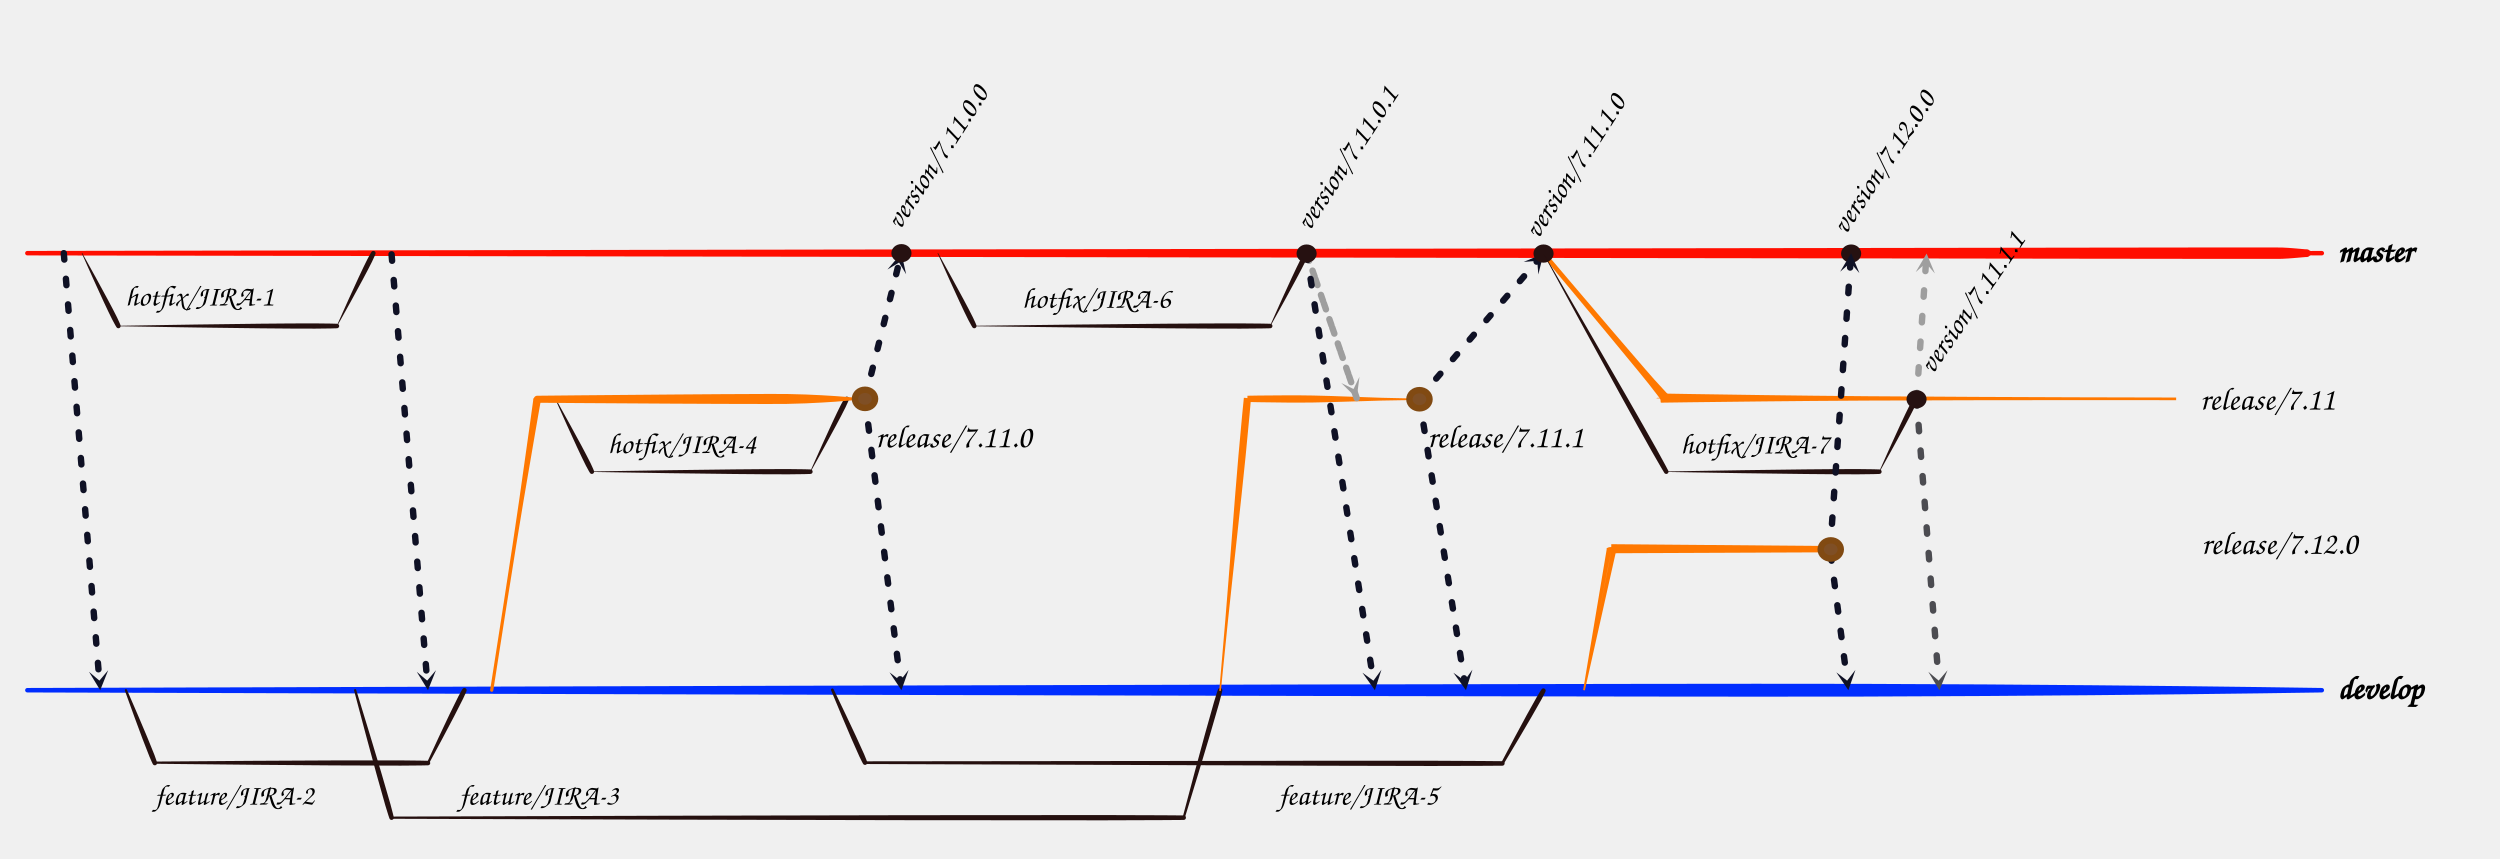
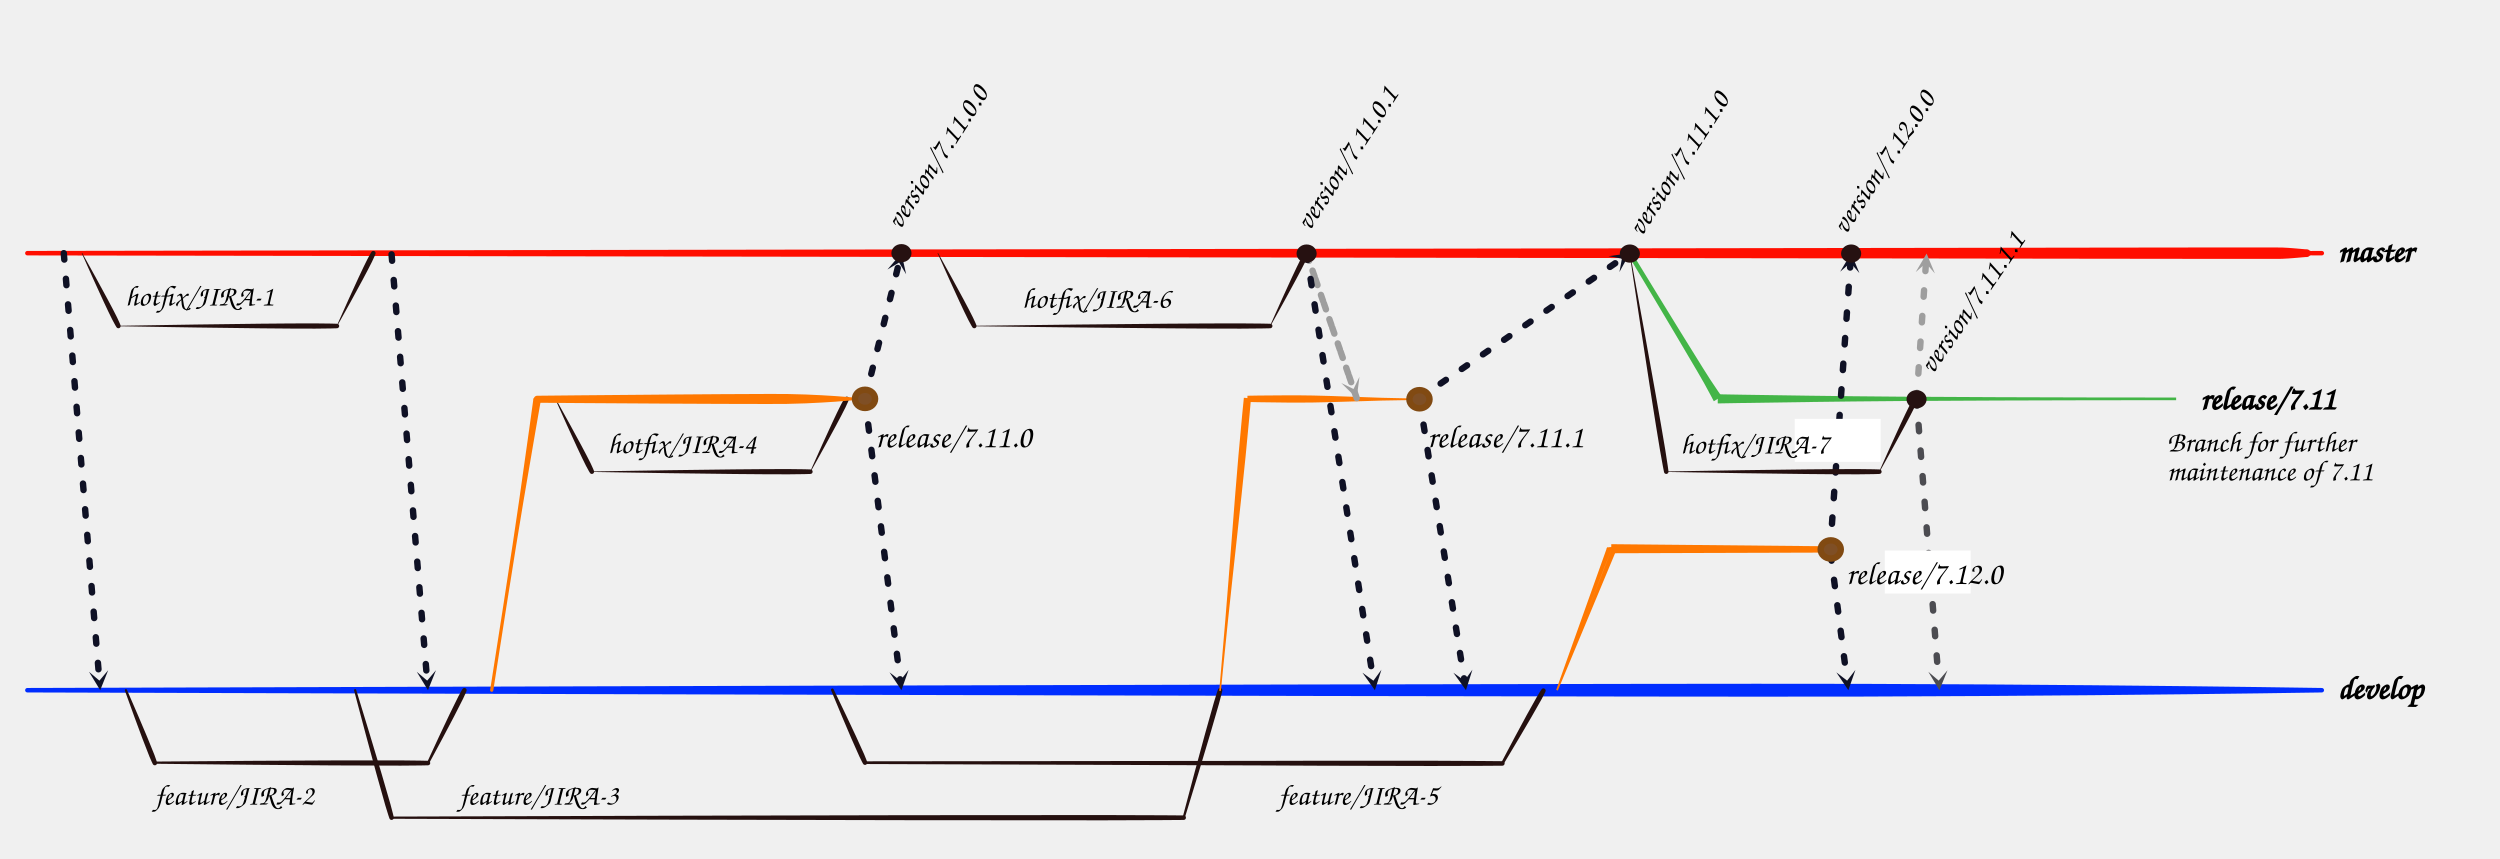
<svg xmlns="http://www.w3.org/2000/svg" width="100%" height="100%" viewBox="0 0 3243 1114" version="1.1" xml:space="preserve" style="fill-rule:evenodd;clip-rule:evenodd;stroke-linecap:round;stroke-linejoin:round;stroke-miterlimit:1.5;">
  <g transform="matrix(1,0,0,1,-59,-333)">
    <g transform="matrix(1.05,0,0,1,-153.543,-22.7032)">
      <path d="M236.22,687.028C236.22,687.028 2069.49,690.424 2787.4,691.315C2887.17,691.439 2965.4,691.611 3014.17,691.497C3016.67,691.491 3019.09,691.556 3021.43,691.457C3033.15,690.966 3042.79,689.779 3050.46,689.176C3051.56,689.09 3052.66,689.24 3053.63,688.927C3055.04,688.476 3055.52,687.386 3056.81,687.028C3057.73,686.772 3058.67,687.028 3059.53,687.028L3070.87,687.028C3072.39,687.028 3073.64,685.725 3073.64,684.12C3073.64,682.516 3072.39,681.213 3070.87,681.213L3059.53,681.213C3058.67,681.213 3057.73,681.469 3056.81,681.213C3055.52,680.855 3055.04,679.765 3053.63,679.314C3052.66,679.001 3051.56,679.151 3050.46,679.065C3042.79,678.462 3033.15,677.275 3021.43,676.784C3019.09,676.685 3016.67,676.75 3014.17,676.744C2965.4,676.63 2887.17,676.802 2787.4,676.926C2069.49,677.817 236.22,681.213 236.22,681.213C234.692,681.213 233.451,682.516 233.451,684.12C233.451,685.725 234.692,687.028 236.22,687.028Z" style="fill:rgb(255,14,0);" />
    </g>
    <g transform="matrix(1.05,0,0,1,-153.543,544.226)">
      <path d="M236.22,687.023C236.22,687.023 1063.06,689.778 1823.62,691.579C1963.8,691.91 2101.73,692.213 2231.81,692.34C2327.51,692.433 2418.96,692.628 2503.94,692.365C2609.94,692.035 2705.86,691.347 2787.4,690.579C2962.21,688.932 3070.87,687.023 3070.87,687.023C3072.39,687.023 3073.63,685.722 3073.63,684.12C3073.63,682.518 3072.39,681.218 3070.87,681.218C3070.87,681.218 2962.21,679.309 2787.4,677.662C2705.86,676.894 2609.94,676.205 2503.94,675.876C2418.96,675.613 2327.51,675.808 2231.81,675.901C2101.73,676.028 1963.8,676.331 1823.62,676.662C1063.06,678.463 236.22,681.218 236.22,681.218C234.695,681.218 233.456,682.518 233.456,684.12C233.456,685.722 234.695,687.023 236.22,687.023Z" style="fill:rgb(0,45,255);" />
    </g>
    <g transform="matrix(1,0,0,1,2153.19,73.4105)">
      <text x="938.003px" y="599.37px" style="font-family:'ComicSansMS-Bold', 'Comic Sans MS', cursive;font-weight:700;font-size:41.667px;">master</text>
    </g>
    <g transform="matrix(1,0,0,1,256.658,313.862)">
      <text x="938.003px" y="599.37px" style="font-family:'ComicSansMS', 'Comic Sans MS', cursive;font-size:41.667px;">release/7.11.0</text>
    </g>
    <g transform="matrix(1,0,0,1,1974.97,264.957)">
-       <text x="938.003px" y="599.37px" style="font-family:'ComicSansMS', 'Comic Sans MS', cursive;font-size:41.667px;">release/7.11</text>
+       <text x="938.003px" y="599.37px" style="font-family:'ComicSansMS-Bold', 'Comic Sans MS', cursive;font-weight:700;font-size:41.667px;">release/7.11</text>
+     </g>
+     <g transform="matrix(1,0,0,1,1932.02,319.271)">
+       <text x="938.003px" y="599.37px" style="font-family:'ComicSansMS', 'Comic Sans MS', cursive;font-size:37.5px;">Branch for further</text>
+       <text x="938.003px" y="636.87px" style="font-family:'ComicSansMS', 'Comic Sans MS', cursive;font-size:37.5px;">maintenance of 7.11</text>
    </g>
    <g transform="matrix(1,0,0,1,2153.19,640.34)">
      <text x="938.003px" y="599.37px" style="font-family:'ComicSansMS-Bold', 'Comic Sans MS', cursive;font-weight:700;font-size:41.667px;">develop</text>
    </g>
    <g transform="matrix(1,0,0,1,-716.248,129.984)">
      <text x="938.003px" y="599.37px" style="font-family:'ComicSansMS', 'Comic Sans MS', cursive;font-size:37.5px;">hotﬁx/JIRA-1</text>
    </g>
    <g transform="matrix(1.85159,0,0,1,-435.545,472.441)">
      <path d="M375.454,849.885L566.929,850.394" style="fill:none;" />
      <path d="M375.453,851.321C375.453,851.321 499.284,853.946 547.779,853.75C559.588,853.702 566.927,853.324 566.927,853.324C567.8,853.327 568.511,852.015 568.512,850.398C568.513,848.78 567.805,847.465 566.931,847.463C566.931,847.463 559.593,847.047 547.784,846.936C499.29,846.482 375.455,848.449 375.455,848.449C375.027,848.448 374.679,849.091 374.679,849.883C374.678,850.675 375.025,851.32 375.453,851.321Z" style="fill:rgb(37,16,15);" />
    </g>
    <g transform="matrix(1,0,0,1,-90.3556,321.381)">
      <text x="938.003px" y="599.37px" style="font-family:'ComicSansMS', 'Comic Sans MS', cursive;font-size:37.5px;">hotﬁx/JIRA-4</text>
    </g>
    <g transform="matrix(0.545939,-0.837825,0.837825,0.545939,211.819,1090.82)">
      <text x="938.003px" y="599.37px" style="font-family:'ComicSansMS', 'Comic Sans MS', cursive;font-size:37.5px;">version/7.11.0.0</text>
    </g>
    <g transform="matrix(0.5,0,0,0.5,637.795,519.685)">
      <path d="M283.465,661.417L377.953,850.394" style="fill:none;" />
      <path d="M282.897,661.701C282.897,661.701 338.151,786.785 362.408,834.544C368.32,846.183 372.71,853.015 372.71,853.015C374.157,855.908 377.681,857.083 380.574,855.636C383.467,854.189 384.642,850.666 383.195,847.772C383.195,847.772 380.364,840.161 374.6,828.448C350.947,780.387 284.032,661.134 284.032,661.134C283.875,660.82 283.494,660.693 283.181,660.85C282.868,661.007 282.741,661.388 282.897,661.701Z" style="fill:rgb(37,16,15);" />
    </g>
    <g transform="matrix(1.5,0,0,1,259.843,94.4882)">
      <path d="M377.953,850.394L566.929,850.394" style="fill:none;" />
      <path d="M377.953,850.711C377.953,850.711 500.164,853.97 548.032,853.801C559.688,853.76 566.929,853.324 566.929,853.324C568.007,853.324 568.883,852.011 568.883,850.394C568.883,848.776 568.007,847.463 566.929,847.463C566.929,847.463 559.688,847.027 548.032,846.986C500.164,846.817 377.953,850.077 377.953,850.077C377.836,850.077 377.741,850.219 377.741,850.394C377.741,850.569 377.836,850.711 377.953,850.711Z" style="fill:rgb(37,16,15);" />
    </g>
    <g transform="matrix(0.5,0,0,0.5,826.772,519.685)">
      <path d="M566.929,850.394L661.417,661.417" style="fill:none;" />
      <path d="M567.497,850.677C567.497,850.677 634.411,731.424 658.064,683.363C663.829,671.65 666.66,664.039 666.66,664.039C668.107,661.145 666.932,657.622 664.039,656.175C661.145,654.728 657.622,655.903 656.175,658.796C656.175,658.796 651.785,665.628 645.873,677.267C621.616,725.026 566.362,850.11 566.362,850.11C566.205,850.423 566.332,850.804 566.645,850.961C566.959,851.118 567.34,850.991 567.497,850.677Z" style="fill:rgb(37,16,15);" />
    </g>
    <g transform="matrix(0.5,0,0,0.5,23.622,330.709)">
      <path d="M283.465,661.417L377.953,850.394" style="fill:none;" />
      <path d="M282.897,661.701C282.897,661.701 338.151,786.785 362.408,834.544C368.32,846.183 372.71,853.015 372.71,853.015C374.157,855.908 377.681,857.083 380.574,855.636C383.467,854.189 384.642,850.666 383.195,847.772C383.195,847.772 380.364,840.161 374.6,828.448C350.947,780.387 284.032,661.134 284.032,661.134C283.875,660.82 283.494,660.693 283.181,660.85C282.868,661.007 282.741,661.388 282.897,661.701Z" style="fill:rgb(37,16,15);" />
    </g>
    <g transform="matrix(1.5,0,0,1,-354.331,-94.4882)">
      <path d="M377.953,850.394L566.929,850.394" style="fill:none;" />
      <path d="M377.953,850.711C377.953,850.711 500.164,853.97 548.032,853.801C559.688,853.76 566.929,853.324 566.929,853.324C568.007,853.324 568.883,852.011 568.883,850.394C568.883,848.776 568.007,847.463 566.929,847.463C566.929,847.463 559.688,847.027 548.032,846.986C500.164,846.817 377.953,850.077 377.953,850.077C377.836,850.077 377.741,850.219 377.741,850.394C377.741,850.569 377.836,850.711 377.953,850.711Z" style="fill:rgb(37,16,15);" />
    </g>
    <g transform="matrix(0.5,0,0,0.5,212.598,330.709)">
      <path d="M566.929,850.394L661.417,661.417" style="fill:none;" />
      <path d="M567.497,850.677C567.497,850.677 634.411,731.424 658.064,683.363C663.829,671.65 666.66,664.039 666.66,664.039C668.107,661.145 666.932,657.622 664.039,656.175C661.145,654.728 657.622,655.903 656.175,658.796C656.175,658.796 651.785,665.628 645.873,677.267C621.616,725.026 566.362,850.11 566.362,850.11C566.205,850.423 566.332,850.804 566.645,850.961C566.959,851.118 567.34,850.991 567.497,850.677Z" style="fill:rgb(37,16,15);" />
    </g>
    <g transform="matrix(1,0,0,1,447.091,132.913)">
      <text x="938.003px" y="599.37px" style="font-family:'ComicSansMS', 'Comic Sans MS', cursive;font-size:37.5px;">hotﬁx/JIRA-6</text>
    </g>
    <g transform="matrix(0.5,0,0,0.5,1133.86,330.709)">
      <path d="M283.465,661.417L377.953,850.394" style="fill:none;" />
      <path d="M282.897,661.701C282.897,661.701 338.151,786.785 362.408,834.544C368.32,846.183 372.71,853.015 372.71,853.015C374.157,855.908 377.681,857.083 380.574,855.636C383.467,854.189 384.642,850.666 383.195,847.772C383.195,847.772 380.364,840.161 374.6,828.448C350.947,780.387 284.032,661.134 284.032,661.134C283.875,660.82 283.494,660.693 283.181,660.85C282.868,661.007 282.741,661.388 282.897,661.701Z" style="fill:rgb(37,16,15);" />
    </g>
    <g transform="matrix(2.03125,0,0,1,555.118,-94.4882)">
      <path d="M377.953,850.394L566.929,850.394" style="fill:none;" />
      <path d="M377.953,850.711C377.953,850.711 500.167,853.97 548.032,853.801C559.686,853.76 566.929,853.324 566.929,853.324C567.725,853.324 568.372,852.011 568.372,850.394C568.372,848.776 567.725,847.463 566.929,847.463C566.929,847.463 559.686,847.027 548.032,846.986C500.167,846.817 377.953,850.077 377.953,850.077C377.867,850.077 377.797,850.219 377.797,850.394C377.797,850.569 377.867,850.711 377.953,850.711Z" style="fill:rgb(37,16,15);" />
    </g>
    <g transform="matrix(0.5,0,0,0.5,1423.23,330.709)">
      <path d="M566.929,850.394L661.417,661.417" style="fill:none;" />
      <path d="M567.497,850.677C567.497,850.677 634.411,731.424 658.064,683.363C663.829,671.65 666.66,664.039 666.66,664.039C668.107,661.145 666.932,657.622 664.039,656.175C661.145,654.728 657.622,655.903 656.175,658.796C656.175,658.796 651.785,665.628 645.873,677.267C621.616,725.026 566.362,850.11 566.362,850.11C566.205,850.423 566.332,850.804 566.645,850.961C566.959,851.118 567.34,850.991 567.497,850.677Z" style="fill:rgb(37,16,15);" />
    </g>
    <g transform="matrix(1,0,0,1,-678.547,777.421)">
      <text x="938.003px" y="599.37px" style="font-family:'ComicSansMS', 'Comic Sans MS', cursive;font-size:37.5px;">feature/JIRA-2</text>
    </g>
    <g transform="matrix(0.396981,0,0,0.5,109.803,897.638)">
      <path d="M283.465,661.417L377.953,850.394" style="fill:none;" />
      <path d="M280.103,662.477C280.103,662.477 335.826,786.371 360.528,834.01C366.552,845.629 371.091,852.556 371.091,852.556C372.595,855.563 376.89,857.035 380.677,855.841C384.464,854.648 386.318,851.238 384.814,848.231C384.814,848.231 382.133,840.718 376.48,828.982C353.303,780.863 286.826,660.358 286.826,660.358C286.089,658.885 283.985,658.164 282.13,658.749C280.275,659.333 279.367,661.004 280.103,662.477Z" style="fill:rgb(37,16,15);" />
    </g>
    <g transform="matrix(0.5,0,0,0.5,330.709,897.638)">
      <path d="M566.929,850.394L661.417,661.417" style="fill:none;" />
      <path d="M569.497,851.678C569.497,851.678 634.706,731.531 658.063,683.362C663.759,671.616 666.66,664.039 666.66,664.039C668.107,661.145 666.932,657.622 664.039,656.175C661.145,654.728 657.622,655.903 656.175,658.796C656.175,658.796 651.854,665.663 645.874,677.268C621.353,724.854 564.361,849.11 564.361,849.11C563.652,850.527 564.228,852.253 565.645,852.962C567.062,853.67 568.789,853.095 569.497,851.678Z" style="fill:rgb(37,16,15);" />
    </g>
    <g transform="matrix(2.34327,0,0,1,295.458,471.932)">
      <path d="M377.953,850.394L730.781,851.411" style="fill:rgb(38,17,17);" />
      <path d="M377.952,852.151L599.729,854.011C599.729,854.011 652.862,854.738 691.464,854.705C713.487,854.687 730.78,854.342 730.78,854.342C731.47,854.344 732.031,853.032 732.032,851.415C732.033,849.797 731.473,848.482 730.783,848.48C730.783,848.48 713.491,848.035 691.468,847.89C652.866,847.635 599.732,848.056 599.732,848.056C599.732,848.056 377.954,848.637 377.954,848.637C377.54,848.636 377.204,849.422 377.203,850.392C377.203,851.361 377.538,852.149 377.952,852.151Z" style="fill:rgb(37,16,15);" />
    </g>
    <g transform="matrix(1,0,0,1,779.282,777.421)">
      <text x="938.003px" y="599.37px" style="font-family:'ComicSansMS', 'Comic Sans MS', cursive;font-size:37.5px;">feature/JIRA-5</text>
    </g>
    <g transform="matrix(0.396981,0,0,0.5,1026.2,897.129)">
      <path d="M283.465,661.417L390.213,850.394" style="fill:none;" />
      <path d="M279.427,662.855C279.427,662.855 343.816,786.716 371.708,834.284C378.511,845.886 383.477,852.792 383.477,852.792C385.144,855.744 389.516,857.066 393.234,855.742C396.952,854.418 398.616,850.947 396.949,847.995C396.949,847.995 393.756,840.458 387.368,828.708C361.178,780.534 287.503,659.979 287.503,659.979C286.503,658.21 283.882,657.418 281.654,658.211C279.425,659.005 278.427,661.086 279.427,662.855Z" style="fill:rgb(37,16,15);" />
    </g>
    <g transform="matrix(0.5,0,0,0.5,1730.41,898.146)">
      <path d="M554.929,850.394L661.417,661.417" style="fill:none;" />
      <path d="M557.99,852.119C557.99,852.119 630.375,731.893 656.704,683.66C663.125,671.897 666.524,664.295 666.524,664.295C668.112,661.476 667.113,657.899 664.295,656.311C661.476,654.723 657.899,655.722 656.311,658.54C656.311,658.54 651.569,665.385 644.833,676.97C617.213,724.477 551.868,848.669 551.868,848.669C550.916,850.358 551.515,852.503 553.204,853.455C554.894,854.407 557.038,853.808 557.99,852.119Z" style="fill:rgb(37,16,15);" />
    </g>
    <g transform="matrix(5.40075,0,0,1,-1467.36,543.307)">
      <path d="M376.667,850.394L566.929,850.394" style="fill:none;" />
      <path d="M376.667,851.83C376.667,851.83 499.717,854.126 547.903,853.801C559.635,853.721 566.929,853.324 566.929,853.324C567.229,853.324 567.472,852.011 567.472,850.394C567.472,848.776 567.229,847.463 566.929,847.463C566.929,847.463 559.635,847.066 547.903,846.987C499.717,846.661 376.667,848.957 376.667,848.957C376.52,848.957 376.401,849.601 376.401,850.394C376.401,851.187 376.52,851.83 376.667,851.83Z" style="fill:rgb(37,16,15);" />
    </g>
    <g transform="matrix(1,0,0,1,-283.487,777.421)">
      <text x="938.003px" y="599.37px" style="font-family:'ComicSansMS', 'Comic Sans MS', cursive;font-size:37.5px;">feature/JIRA-3</text>
    </g>
    <g transform="matrix(0.5,0,0,0.75,377.953,732.283)">
      <path d="M283.465,661.417L377.953,881.89" style="fill:none;" />
      <path d="M280.702,661.944C280.702,661.944 337.393,805.365 361.952,861.09C367.936,874.666 372.317,882.963 372.317,882.963C373.206,885.037 376.453,886.239 379.563,885.647C382.673,885.054 384.477,882.89 383.589,880.816C383.589,880.816 380.734,872.229 375.055,858.595C351.748,802.631 286.228,660.891 286.228,660.891C285.792,659.874 284.2,659.285 282.675,659.575C281.15,659.866 280.266,660.927 280.702,661.944Z" style="fill:rgb(37,16,15);" />
    </g>
    <g transform="matrix(0.5,0,0,0.75,1311.02,732.283)">
      <path d="M566.929,881.89L661.417,661.417" style="fill:none;" />
      <path d="M569.692,882.416C569.692,882.416 635.213,740.677 658.52,684.712C664.198,671.078 667.053,662.491 667.053,662.491C667.942,660.417 666.138,658.253 663.028,657.66C659.917,657.068 656.67,658.27 655.782,660.344C655.782,660.344 651.4,668.641 645.417,682.217C620.857,737.942 564.166,881.363 564.166,881.363C563.73,882.38 564.615,883.441 566.14,883.732C567.665,884.022 569.256,883.433 569.692,882.416Z" style="fill:rgb(37,16,15);" />
    </g>
    <g transform="matrix(1,-0,-0,1,59,333)">
      <path d="M140.357,869.395L129.976,895.346L115.443,871.471L128.938,882.89L140.357,869.395Z" style="fill:rgb(15,17,37);" />
      <path d="M82.732,328.417C82.732,328.417 122.009,799.735 128.938,882.89" style="fill:none;stroke:rgb(15,17,37);stroke-width:8.33px;stroke-dasharray:8.33,25,0,0;" />
    </g>
    <g transform="matrix(1,0,0,1,425.197,1.56394)">
      <g transform="matrix(1,-0,-0,1,-366.197,331.436)">
        <path d="M565.548,869.392L555.173,895.346L540.635,871.474L554.132,882.89L565.548,869.392Z" style="fill:rgb(15,17,37);" />
        <path d="M507.929,329.981C507.929,329.981 547.195,799.87 554.132,882.89" style="fill:none;stroke:rgb(15,17,37);stroke-width:8.33px;stroke-dasharray:8.33,25,0,0;" />
      </g>
    </g>
    <g transform="matrix(1,0,0,0.626296,1086.61,530.639)">
      <g transform="matrix(1,-0,-0,1.59669,-1027.61,-315.568)">
        <path d="M1178.65,868.989L1169.35,895.346L1153.84,872.09L1167.8,882.943L1178.65,868.989Z" style="fill:rgb(15,17,37);" />
        <path d="M1122.1,517.394C1122.1,517.394 1159.64,817.716 1167.8,882.943" style="fill:none;stroke:rgb(15,17,37);stroke-width:8.33px;stroke-dasharray:8.33,25,0,0;" />
      </g>
    </g>
    <g transform="matrix(1,0,0,0.626296,1157.48,507.017)">
      <g transform="matrix(1,-0,-0,1.59669,-1098.48,-277.851)">
        <path d="M1151.16,349.639L1169.35,328.417L1175.41,355.703L1166.32,340.544L1151.16,349.639Z" style="fill:rgb(15,17,37);" />
        <path d="M1122.1,517.394C1122.1,517.394 1155.88,382.274 1166.32,340.544" style="fill:none;stroke:rgb(15,17,37);stroke-width:8.33px;stroke-dasharray:8.33,25,0,0;" />
      </g>
    </g>
    <g transform="matrix(1,0,0,1,83.9152,35.4331)">
      <ellipse cx="1144.43" cy="625.984" rx="13.049" ry="11.811" style="fill:rgb(38,17,17);" />
    </g>
    <g transform="matrix(1,0,0,1,-330.709,-2.27374e-13)">
      <path d="M1041.43,1126L1025.52,1228.03L1025.5,1228.24L1025.5,1228.44L1025.52,1228.65L1025.56,1228.85L1025.62,1229.04L1025.69,1229.22L1025.79,1229.4L1025.89,1229.56L1026.02,1229.71L1026.16,1229.86L1026.31,1229.99L1026.47,1230.1L1026.65,1230.2L1026.84,1230.28L1027.03,1230.34L1027.24,1230.38L1027.45,1230.4L1027.66,1230.4L1027.86,1230.39L1028.06,1230.35L1028.25,1230.29L1028.43,1230.21L1028.61,1230.12L1028.77,1230.01C1028.83,1229.97 1028.88,1229.93 1028.93,1229.89L1029.07,1229.75L1029.2,1229.6L1029.31,1229.43L1029.41,1229.26L1029.49,1229.07L1029.55,1228.87L1029.6,1228.66L1045.56,1126.65C1049.82,1099.68 1054.6,1069.7 1059.43,1039.74C1062.52,1020.59 1065.68,1001.46 1068.77,983.118C1080.92,911.011 1091.5,851.157 1091.5,851.157L1081.73,849.63C1081.73,849.63 1073.54,909.858 1063.12,982.236C1060.47,1000.64 1057.64,1019.83 1054.74,1039C1050.21,1069.02 1045.61,1099.02 1041.43,1126Z" style="fill:rgb(255,120,0);" />
    </g>
    <g transform="matrix(0.1875,1.02157e-16,-5.44839e-16,1,543.307,-93.9796)">
-       <path d="M8907.47,942.897L8907.43,942.897L8907.43,937.456C8906.04,937.451 8904.9,939.849 8904.8,942.902C8888.56,942.92 8875.78,943.133 8875.76,943.393C8875.73,943.654 8888.52,943.868 8904.8,943.886C8904.9,946.931 8906.03,949.327 8907.42,949.332C8907.38,949.332 9201.27,948.481 9620.4,947.679C9833.18,947.272 10078.2,946.828 10333.4,946.605C11326,945.737 12472.4,946.087 12472.4,946.087L12472.5,942.66C12472.5,942.66 11326.1,942.38 10333.5,940.966C10078.2,940.603 9833.23,940.024 9620.46,939.5C9201.35,938.469 8907.47,937.456 8907.47,937.456L8907.47,942.897Z" style="fill:rgb(255,120,0);" />
+       <path d="M9301.09,944.373L12472.4,944.373L9301.09,944.373Z" style="fill:rgb(37,127,39);" />
+       <path d="M9301.09,938.435L9301.09,950.311C9301.09,950.311 9562.51,949.379 9935.36,948.462C10124.6,947.997 10342.6,947.486 10569.6,947.192C11452.6,946.052 12472.4,946.087 12472.4,946.087L12472.4,942.66C12472.4,942.66 11452.6,942.695 10569.6,941.554C10342.6,941.261 10124.6,940.749 9935.36,940.284C9562.51,939.367 9301.09,938.435 9301.09,938.435Z" style="fill:rgb(67,181,71);" />
    </g>
    <g transform="matrix(0.1875,1.02157e-16,-5.44839e-16,1,543.307,-93.9796)">
      <path d="M6047.3,940.333L6047.19,948.413C6047.19,948.413 6162.34,949.004 6319.31,949.193C6375.55,949.261 6437.15,949.293 6500.73,949.111C6665.94,948.638 6844.19,947.147 6976.98,946.599C7098.09,946.1 7181.09,945.993 7181.09,945.993L7181.12,943.771C7181.12,943.771 7098.12,943.589 6977.03,942.981C6844.25,942.315 6666.04,940.664 6500.85,940.043C6437.27,939.804 6375.67,939.781 6319.43,939.798C6162.46,939.846 6047.3,940.333 6047.3,940.333Z" style="fill:rgb(255,120,0);" />
    </g>
    <g transform="matrix(0.1875,1.02157e-16,-5.44839e-16,1,543.307,-93.9796)">
      <path d="M1133.83,940.335L1132.58,940.341L1131.35,940.359L1130.14,940.388L1128.94,940.429L1127.77,940.48L1126.62,940.541L1125.49,940.613L1124.39,940.695L1122.27,940.886L1120.28,941.115L1118.41,941.377L1116.69,941.671L1115.13,941.994L1113.73,942.344L1112.52,942.719L1111.5,943.117L1111.07,943.324L1110.69,943.535L1110.37,943.751L1110.1,943.971L1109.88,944.195L1109.73,944.422L1109.64,944.653L1109.61,944.887L1109.64,945.121L1109.74,945.352L1109.89,945.58L1110.11,945.804L1110.38,946.023L1110.71,946.239L1111.09,946.45L1111.53,946.657L1112.55,947.054L1113.77,947.429L1115.16,947.778L1116.73,948.101L1118.46,948.394L1120.32,948.655L1122.33,948.882L1124.45,949.073L1125.55,949.155L1126.67,949.226L1127.83,949.287L1129,949.337L1130.19,949.377L1131.41,949.406L1132.64,949.423L1133.89,949.429C1133.89,949.429 1585.89,950.137 2086.34,950.614C2299.62,950.818 2521.68,951.039 2721.3,951.035C2768.02,951.034 2813.51,951.075 2857.36,950.94C2904.83,950.794 2950.32,950.541 2993.42,950.197C3070.18,949.585 3138.96,948.829 3197.5,948.055C3324.57,946.374 3401.58,944.797 3401.58,944.797C3401.58,944.797 3401.57,943.95 3401.57,943.95C3401.57,943.95 3324.55,942.407 3197.46,940.783C3138.9,940.035 3070.12,939.311 2993.35,938.733C2950.24,938.408 2904.74,938.175 2857.28,938.051C2813.43,937.935 2767.94,937.996 2721.22,938.017C2521.6,938.103 2299.54,938.423 2086.26,938.722C1585.82,939.424 1133.83,940.335 1133.83,940.335Z" style="fill:rgb(255,120,0);" />
    </g>
    <g transform="matrix(1,0,0,1,637.795,0.508626)">
      <path d="M1034.75,848.474C1034.75,848.474 1031.51,879.687 1027.64,924.258C1022.33,985.447 1016.08,1071.8 1010.69,1136.73C1006.33,1189.23 1002.83,1227.73 1002.83,1227.73L1002.83,1227.85L1002.83,1227.96L1002.85,1228.07L1002.88,1228.17L1002.96,1228.37L1003.08,1228.55L1003.23,1228.7L1003.41,1228.82L1003.51,1228.86L1003.61,1228.9L1003.72,1228.93L1003.83,1228.94L1003.95,1228.95L1004.06,1228.94L1004.17,1228.92L1004.27,1228.9L1004.47,1228.81L1004.65,1228.69L1004.8,1228.54L1004.92,1228.36L1004.96,1228.27L1005,1228.16L1005.03,1228.05L1005.04,1227.94C1005.04,1227.94 1008.75,1189.46 1014.2,1137.06C1020.93,1072.25 1030.8,986.24 1036.93,925.126C1041.39,880.612 1043.99,849.338 1043.99,849.338L1034.75,848.474Z" style="fill:rgb(255,120,0);" />
    </g>
    <g transform="matrix(1,0,0,1,874.016,-187.959)">
-       <path d="M1185.06,851.746C1185.06,851.746 1265.65,948.036 1311.38,1003.8C1315.93,1009.35 1320.14,1014.5 1323.82,1019.16C1335.05,1033.41 1341.88,1042.71 1341.88,1042.71L1351.03,1035.01C1351.03,1035.01 1343.03,1026.69 1330.89,1013.21C1326.92,1008.79 1322.56,1003.77 1317.86,998.336C1270.68,943.802 1189.48,848.024 1189.48,848.024L1185.06,851.746Z" style="fill:rgb(255,120,0);" />
+       <path d="M1413.25,1038.35L1299.21,849.885L1413.25,1038.35Z" style="fill:rgb(37,127,39);" />
+       <path d="M1301.68,848.389C1301.68,848.389 1296.74,851.381 1296.74,851.381C1296.74,851.381 1354.35,947.363 1386.81,1002.85C1390.05,1008.38 1393.03,1013.5 1395.61,1018.13C1403.47,1032.27 1408.13,1041.45 1408.13,1041.45L1418.36,1035.26C1418.36,1035.26 1412.4,1026.87 1403.52,1013.34C1400.61,1008.91 1397.46,1003.89 1394.07,998.466C1359.97,943.96 1301.68,848.389 1301.68,848.389Z" style="fill:rgb(67,181,71);" />
    </g>
    <g transform="matrix(1,0,0,0.626296,1867.72,531.148)">
      <g transform="matrix(1,-0,-0,1.59669,-1808.72,-316.38)">
        <path d="M1910.03,868.688L1901.63,895.346L1885.34,872.631L1899.66,883.003L1910.03,868.688Z" style="fill:rgb(15,17,37);" />
        <path d="M1841.34,517.902C1841.34,517.902 1889.27,817.953 1899.66,883.003" style="fill:none;stroke:rgb(15,17,37);stroke-width:8.33px;stroke-dasharray:8.33,25,0,0;" />
      </g>
    </g>
    <g transform="matrix(0.307279,0,0,0.375777,1822.24,129.917)">
      <g transform="matrix(3.25437,-0,-0,2.66115,-5738.22,540.435)">
        <path d="M1763.52,488.7L1759.9,516.414L1739.9,496.884L1755.81,504.603L1763.52,488.7Z" style="fill:rgb(158,158,158);" />
        <path d="M1759.9,516.414L1694.94,328.926C1694.94,328.926 1741.55,463.459 1755.81,504.603" style="fill:none;stroke:rgb(158,158,158);stroke-width:8.33px;stroke-dasharray:8.33,25,0,0;" />
      </g>
    </g>
    <g transform="matrix(0.307279,0,0,0.375777,2573.97,602.866)">
      <g transform="matrix(3.25437,-0,-0,2.66115,-8184.65,-718.154)">
        <path d="M2485.01,353.005L2499.2,328.926L2509.95,354.728L2498.34,341.396L2485.01,353.005Z" style="fill:rgb(158,158,158);" />
        <path d="M2486.16,517.902C2486.16,517.902 2495.43,383.519 2498.34,341.396" style="fill:none;stroke:rgb(158,158,158);stroke-width:8.33px;stroke-dasharray:8.33,25,0,0;" />
      </g>
    </g>
    <g transform="matrix(0.768782,0,0,1.37718,2397.54,-379.246)">
      <g transform="matrix(1.30076,-0,-0,0.726123,-3041.88,517.178)">
        <path d="M2526.31,869.444L2515.8,895.346L2501.38,871.402L2514.82,882.885L2526.31,869.444Z" style="fill:rgb(76,76,81);" />
        <path d="M2486.16,517.902C2486.16,517.902 2509.7,817.591 2514.82,882.885" style="fill:none;stroke:rgb(76,76,81);stroke-width:8.33px;stroke-dasharray:8.33,25,0,0;" />
      </g>
    </g>
    <g transform="matrix(2.03746,0,0,1.0014,1666.76,-0.416689)">
      <g transform="matrix(0.490806,-0,-0,0.998603,-789.098,332.951)">
        <path d="M1792.01,868.715L1783.52,895.346L1767.31,872.578L1781.59,882.997L1792.01,868.715Z" style="fill:rgb(15,17,37);" />
        <path d="M1694.94,328.926C1694.94,328.926 1768.64,800.184 1781.59,882.997" style="fill:none;stroke:rgb(15,17,37);stroke-width:8.33px;stroke-dasharray:8.33,25,0,0;" />
      </g>
    </g>
    <g transform="matrix(2.00701,0,0,0.939444,1867.22,430.325)">
      <g transform="matrix(0.498255,-0,-0,1.06446,-900.954,-103.599)">
-         <path d="M1976.52,339.753L2002.29,328.926L1995.49,356.037L1994.15,338.41L1976.52,339.753Z" style="fill:rgb(15,17,37);" />
-         <path d="M1841.34,516.414C1841.34,516.414 1961.43,376.515 1994.15,338.41" style="fill:none;stroke:rgb(15,17,37);stroke-width:8.33px;stroke-dasharray:8.33,25,0,0;" />
-       </g>
-     </g>
-     <g transform="matrix(1,0,0,1,916.856,35.9417)">
+         <path d="M2086.55,332.306L2114.23,328.417L2100.73,352.894L2103.93,335.509L2086.55,332.306Z" style="fill:rgb(15,17,37);" />
+         <path d="M1841.34,516.414C1841.34,516.414 2054.22,369.759 2103.93,335.509" style="fill:none;stroke:rgb(15,17,37);stroke-width:8.33px;stroke-dasharray:8.33,25,0,0;" />
+       </g>
+     </g>
+     <g transform="matrix(1,0,0,1,1028.8,35.9417)">
      <ellipse cx="1144.43" cy="625.984" rx="13.049" ry="11.811" style="fill:rgb(38,17,17);" />
    </g>
    <g transform="matrix(1,0,0,1,755.906,224.918)">
      <ellipse cx="1144.43" cy="625.984" rx="13.049" ry="11.811" style="fill:rgb(127,79,37);stroke:rgb(129,74,18);stroke-width:8.33px;" />
    </g>
    <g transform="matrix(1,0,0,1,36.6712,224.409)">
      <ellipse cx="1144.43" cy="625.984" rx="13.049" ry="11.811" style="fill:rgb(127,79,37);stroke:rgb(129,74,18);stroke-width:8.33px;" />
    </g>
    <g transform="matrix(0.546078,-0.837734,0.837734,0.546078,743.01,1092.18)">
      <text x="938.003px" y="599.37px" style="font-family:'ComicSansMS', 'Comic Sans MS', cursive;font-size:37.5px;">version/7.11.0.1</text>
    </g>
    <g transform="matrix(1,0,0,1,609.506,35.9417)">
      <ellipse cx="1144.43" cy="625.984" rx="13.049" ry="11.811" style="fill:rgb(38,17,17);" />
    </g>
+     <g transform="matrix(2.00701,0,0,0.939444,2355.37,422.125)">
+       <g transform="matrix(0.498255,-0,-0,1.06446,-1144.18,-94.8699)">
+         <path d="M2387.07,352.471L2401.31,328.417L2412.01,354.238L2400.42,340.886L2387.07,352.471Z" style="fill:rgb(15,17,37);" />
+         <path d="M2374.07,712.736C2374.07,712.736 2395.74,406.913 2400.42,340.886" style="fill:none;stroke:rgb(15,17,37);stroke-width:8.33px;stroke-dasharray:8.33,25,0,0;" />
+       </g>
+     </g>
+     <rect x="2387.12" y="876.348" width="111.437" height="55.748" style="fill:white;" />
+     <g transform="matrix(1,0,0,1,116.817,170.812)">
+       <rect x="2387.12" y="876.348" width="111.437" height="55.748" style="fill:white;" />
+     </g>
    <g transform="matrix(1,0,0,1,1301.2,321.89)">
      <text x="938.003px" y="599.37px" style="font-family:'ComicSansMS', 'Comic Sans MS', cursive;font-size:37.5px;">hotﬁx/JIRA-7</text>
    </g>
    <g transform="matrix(0.5,0,0,0.5,2024.47,519.685)">
-       <path d="M73.629,284.482L391.999,850.394" style="fill:none;" />
-       <path d="M73.076,284.793C73.076,284.793 273.288,653.97 354.222,797.144C373.929,832.007 386.89,853.268 386.89,853.268C388.476,856.087 392.053,857.088 394.873,855.502C397.692,853.916 398.693,850.339 397.107,847.52C397.107,847.52 385.665,825.404 366.101,790.461C285.756,646.955 74.182,284.171 74.182,284.171C74.01,283.866 73.623,283.757 73.318,283.929C73.013,284.101 72.905,284.488 73.076,284.793Z" style="fill:rgb(37,16,15);" />
+       <path d="M297.51,284.482L391.999,850.394" style="fill:none;" />
+       <path d="M296.885,284.586C296.885,284.586 351.561,651.636 375.828,794.925C381.737,829.816 386.217,851.359 386.217,851.359C386.75,854.55 389.773,856.708 392.964,856.175C396.155,855.642 398.313,852.619 397.78,849.428C397.78,849.428 395.019,827.599 389.272,792.68C365.672,649.28 298.136,284.377 298.136,284.377C298.079,284.032 297.751,283.798 297.406,283.856C297.061,283.914 296.827,284.241 296.885,284.586Z" style="fill:rgb(37,16,15);" />
    </g>
    <g transform="matrix(1.5,0,0,1,1646.52,94.4882)">
      <path d="M382.635,850.394L566.929,850.394" style="fill:none;" />
      <path d="M382.635,850.711C382.635,850.711 501.818,853.97 548.5,853.801C559.867,853.76 566.929,853.324 566.929,853.324C568.007,853.324 568.883,852.011 568.883,850.394C568.883,848.776 568.007,847.463 566.929,847.463C566.929,847.463 559.867,847.027 548.5,846.986C501.818,846.817 382.635,850.077 382.635,850.077C382.518,850.077 382.423,850.219 382.423,850.394C382.423,850.569 382.518,850.711 382.635,850.711Z" style="fill:rgb(37,16,15);" />
    </g>
    <g transform="matrix(0.5,0,0,0.5,2213.45,519.685)">
      <path d="M566.929,850.394L661.417,661.417" style="fill:none;" />
      <path d="M567.497,850.677C567.497,850.677 634.411,731.424 658.064,683.363C663.829,671.65 666.66,664.039 666.66,664.039C668.107,661.145 666.932,657.622 664.039,656.175C661.145,654.728 657.622,655.903 656.175,658.796C656.175,658.796 651.785,665.628 645.873,677.267C621.616,725.026 566.362,850.11 566.362,850.11C566.205,850.423 566.332,850.804 566.645,850.961C566.959,851.118 567.34,850.991 567.497,850.677Z" style="fill:rgb(37,16,15);" />
    </g>
    <g transform="matrix(1,0,0,1,1315.87,35.9417)">
      <ellipse cx="1144.43" cy="625.984" rx="13.049" ry="11.811" style="fill:rgb(38,17,17);" />
    </g>
-     <g transform="matrix(1,0,0,1,1976.6,452.158)">
+     <g transform="matrix(1,0,0,1,1515.86,491.258)">
      <text x="938.003px" y="599.37px" style="font-family:'ComicSansMS', 'Comic Sans MS', cursive;font-size:41.667px;">release/7.12.0</text>
    </g>
-     <g transform="matrix(1,0,0,1,1062.99,-8.2005)">
-       <path d="M1051.87,1236.77C1051.87,1236.77 1092.75,1054.5 1092.75,1054.5L1086.61,1053.3C1086.61,1053.3 1078.67,1094.61 1070.05,1137.95C1078.4,1094.55 1086.61,1053.3 1086.61,1053.3L1080.48,1052.1L1049.64,1236.33L1051.87,1236.77Z" style="fill:rgb(255,120,0);" />
+     <g transform="matrix(1.9762,0,0,1,2.23892,-8.2005)">
+       <path d="M1050.22,1236.14L1051.29,1236.96L1089.57,1055.55L1086.61,1053.3C1086.61,1053.3 1078.6,1094.63 1070.05,1137.95C1078.47,1094.53 1086.61,1053.3 1086.61,1053.3L1083.66,1051.04L1050.22,1236.14Z" style="fill:rgb(255,120,0);" />
    </g>
    <g transform="matrix(0.553147,-0.833083,0.833083,0.553147,1434.69,1088.36)">
      <text x="938.003px" y="599.37px" style="font-family:'ComicSansMS', 'Comic Sans MS', cursive;font-size:37.5px;">version/7.12.0.0</text>
    </g>
    <g transform="matrix(1,0,0,0.626296,2355.87,522.947)">
      <g transform="matrix(1,-0,-0,1.59669,-2296.87,-303.287)">
        <path d="M2406.87,868.946L2397.69,895.346L2382.08,872.162L2396.09,882.95L2406.87,868.946Z" style="fill:rgb(15,17,37);" />
        <path d="M2374.83,719.037C2374.83,719.037 2390.88,842.82 2396.09,882.95" style="fill:none;stroke:rgb(15,17,37);stroke-width:8.33px;stroke-dasharray:8.33,25,0,0;" />
      </g>
    </g>
-     <g transform="matrix(2.00701,0,0,0.939444,2355.37,422.125)">
-       <g transform="matrix(0.498255,-0,-0,1.06446,-1144.18,-94.8699)">
-         <path d="M2387.07,352.471L2401.31,328.417L2412.01,354.238L2400.42,340.886L2387.07,352.471Z" style="fill:rgb(15,17,37);" />
-         <path d="M2374.07,712.736C2374.07,712.736 2395.74,406.913 2400.42,340.886" style="fill:none;stroke:rgb(15,17,37);stroke-width:8.33px;stroke-dasharray:8.33,25,0,0;" />
-       </g>
-     </g>
    <g transform="matrix(0.109375,0,0,1,2025.11,5.44551)">
-       <path d="M1133.88,1041.58L1133.86,1045.25L1197.35,1045.21C1197.22,1045.21 3736.79,1044.01 3736.79,1044.01C3757.36,1044.01 3774.06,1042.19 3774.09,1039.94C3774.13,1037.69 3757.49,1035.86 3736.93,1035.86L3736.92,1035.86L3736.92,1035.86L1197.48,1033.53L1133.86,1033.49L1133.86,1037.16C1104.18,1037.16 1080.11,1038.15 1080.08,1039.37C1080.05,1040.59 1104.07,1041.58 1133.75,1041.58L1133.88,1041.58Z" style="fill:rgb(255,120,0);" />
-     </g>
-     <g transform="matrix(0.541928,-0.840425,0.840425,0.541928,1041.73,1107.59)">
+       <path d="M1133.89,1041.58L1133.86,1045.25L1197.35,1045.21C1197.22,1045.21 3736.79,1044.36 3736.79,1044.36C3757.35,1044.37 3774.04,1042.55 3774.09,1040.3C3774.14,1038.05 3757.53,1036.22 3736.97,1036.22L3736.92,1036.22L3736.92,1036.22L1197.48,1033.53L1133.86,1033.49L1133.86,1037.16C1104.19,1037.16 1080.12,1038.15 1080.08,1039.37C1080.03,1040.59 1104.02,1041.58 1133.68,1041.58L1133.89,1041.58Z" style="fill:rgb(255,120,0);" />
+     </g>
+     <g transform="matrix(0.541928,-0.840425,0.840425,0.541928,1176.09,1104.4)">
      <text x="938.003px" y="599.37px" style="font-family:'ComicSansMS', 'Comic Sans MS', cursive;font-size:37.5px;">version/7.11.1.0</text>
    </g>
    <g transform="matrix(0.568432,-0.82273,0.82273,0.568432,1539.4,1250.48)">
      <text x="938.003px" y="599.37px" style="font-family:'ComicSansMS', 'Comic Sans MS', cursive;font-size:37.5px;">version/7.11.1.1</text>
    </g>
    <g transform="matrix(1,0,0,1,1400.72,224.918)">
      <ellipse cx="1144.43" cy="625.984" rx="13.049" ry="11.811" style="fill:rgb(38,17,17);" />
    </g>
    <g transform="matrix(1,0,0,1,1289.4,419.751)">
      <ellipse cx="1144.43" cy="625.984" rx="13.049" ry="11.811" style="fill:rgb(127,79,37);stroke:rgb(129,74,18);stroke-width:8.33px;" />
    </g>
    <g transform="matrix(1,0,0,1,972.555,313.862)">
      <text x="938.003px" y="599.37px" style="font-family:'ComicSansMS', 'Comic Sans MS', cursive;font-size:41.667px;">release/7.11.1</text>
    </g>
  </g>
</svg>
